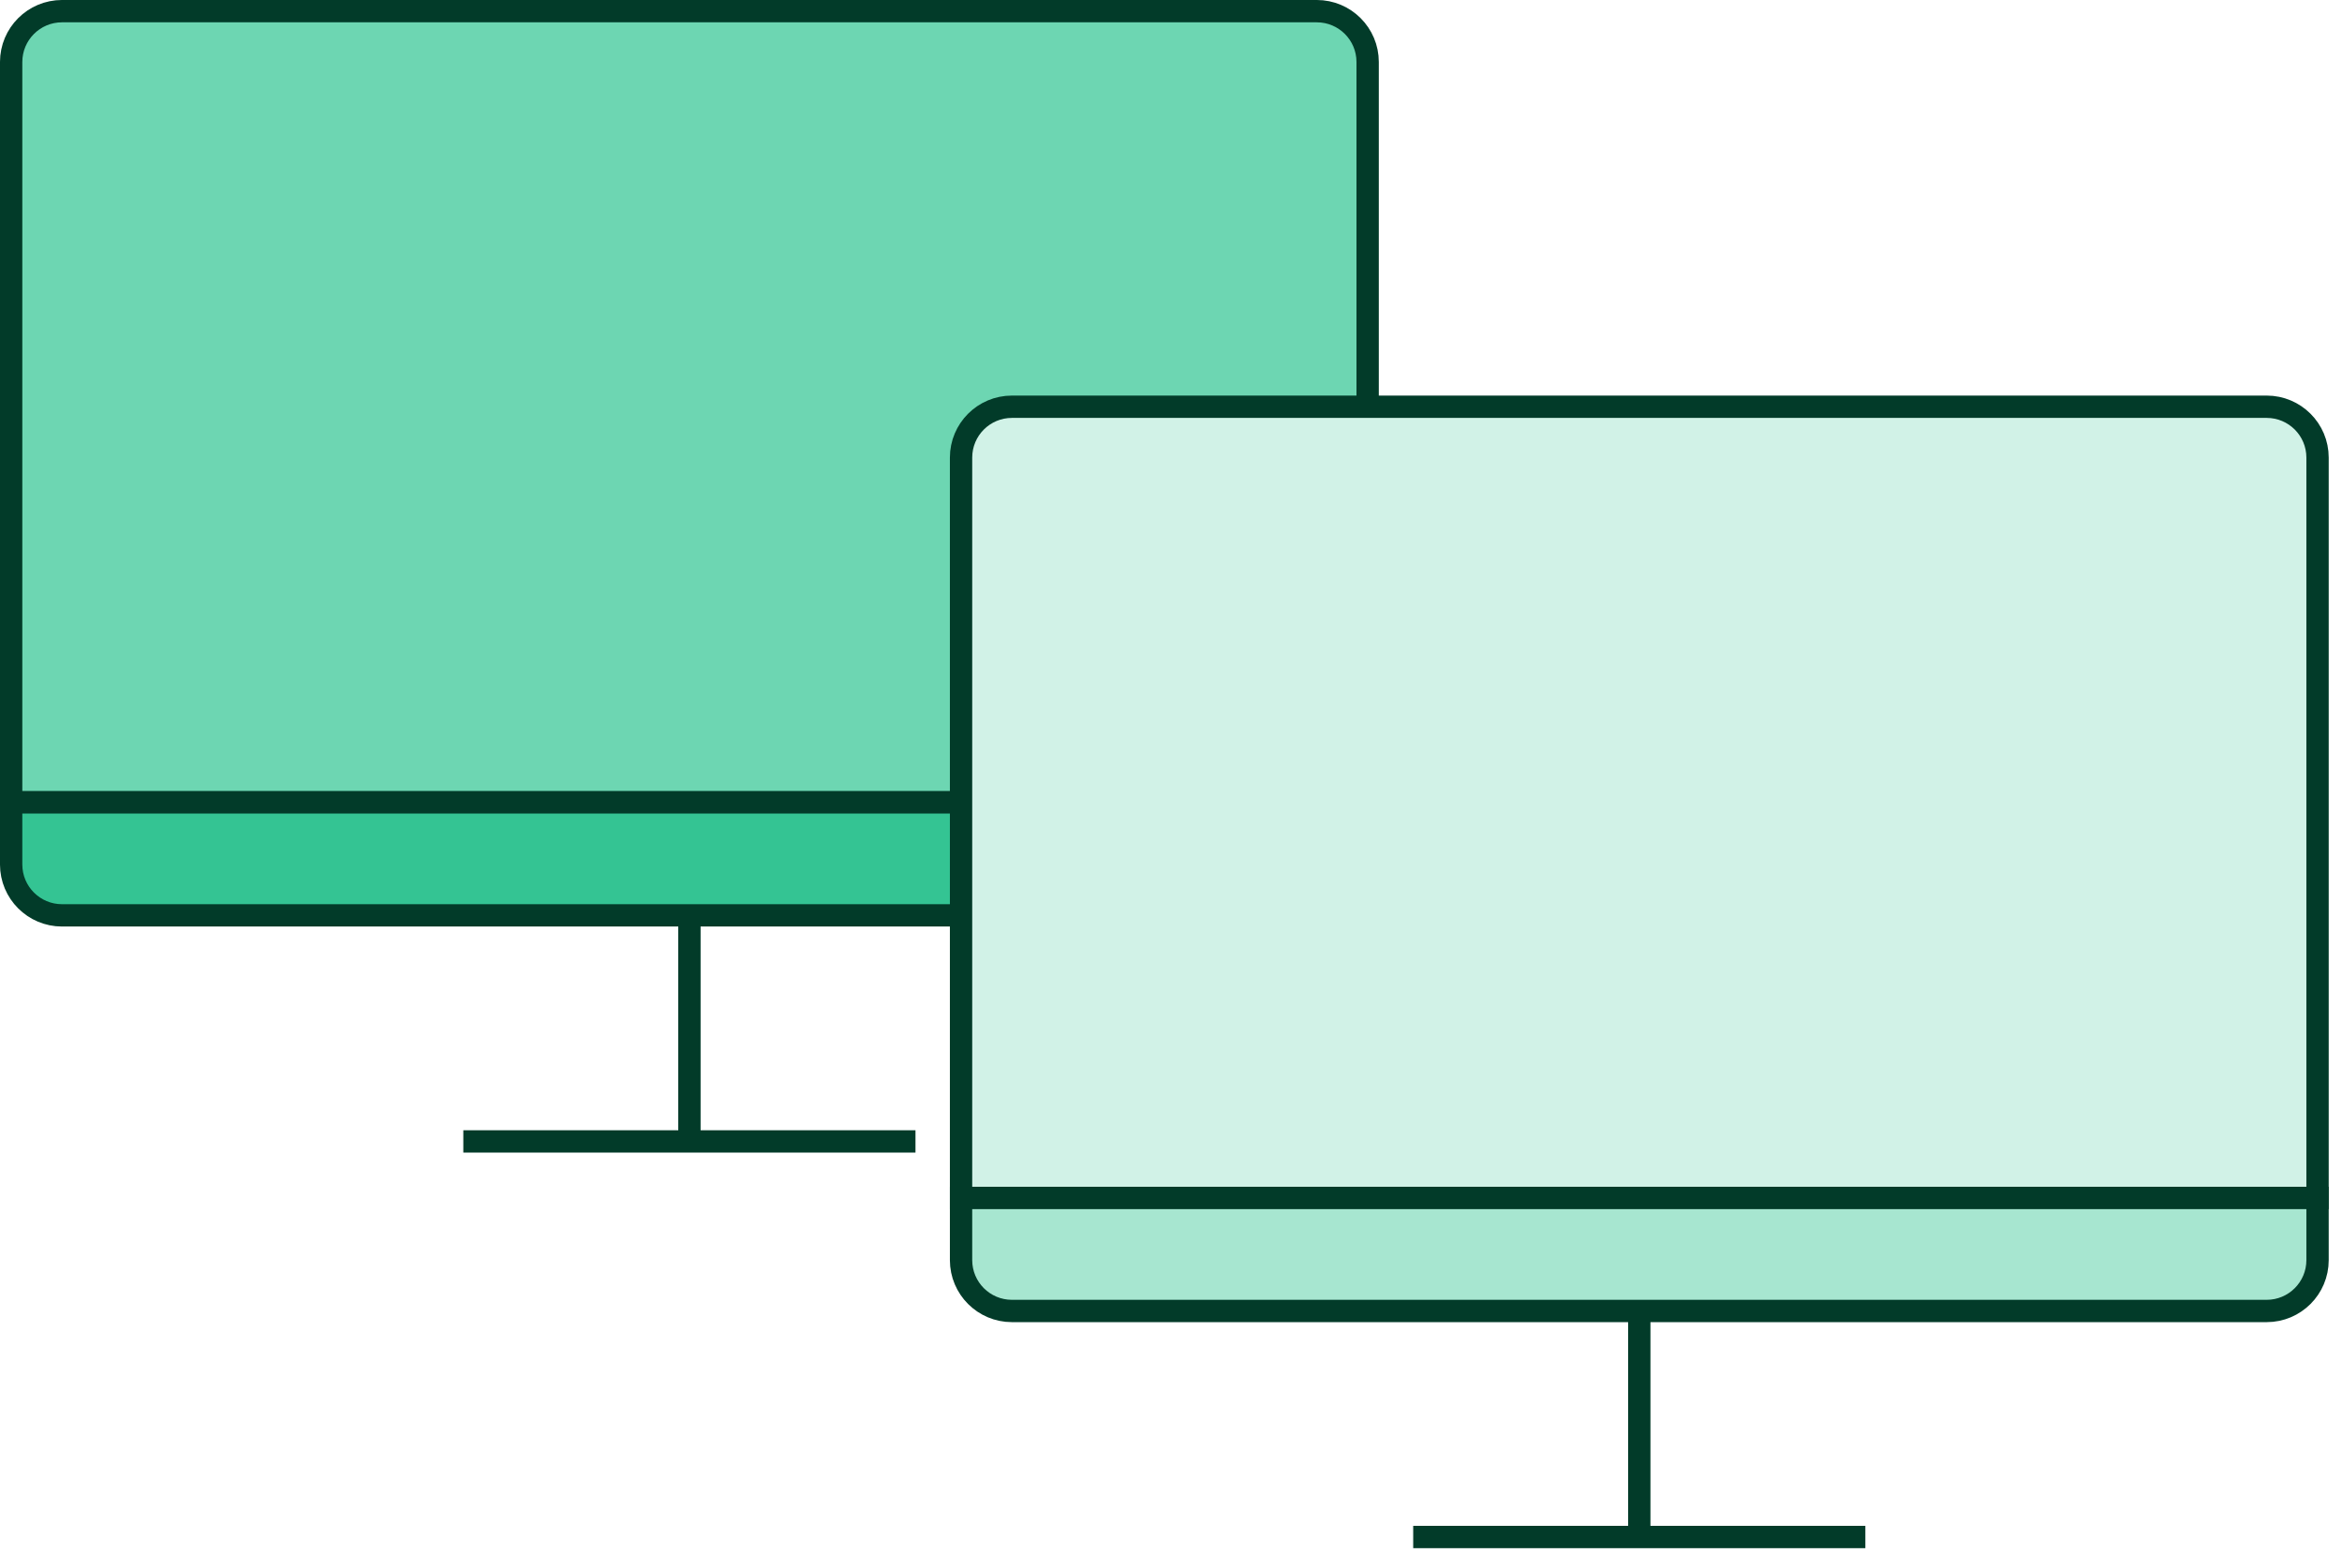
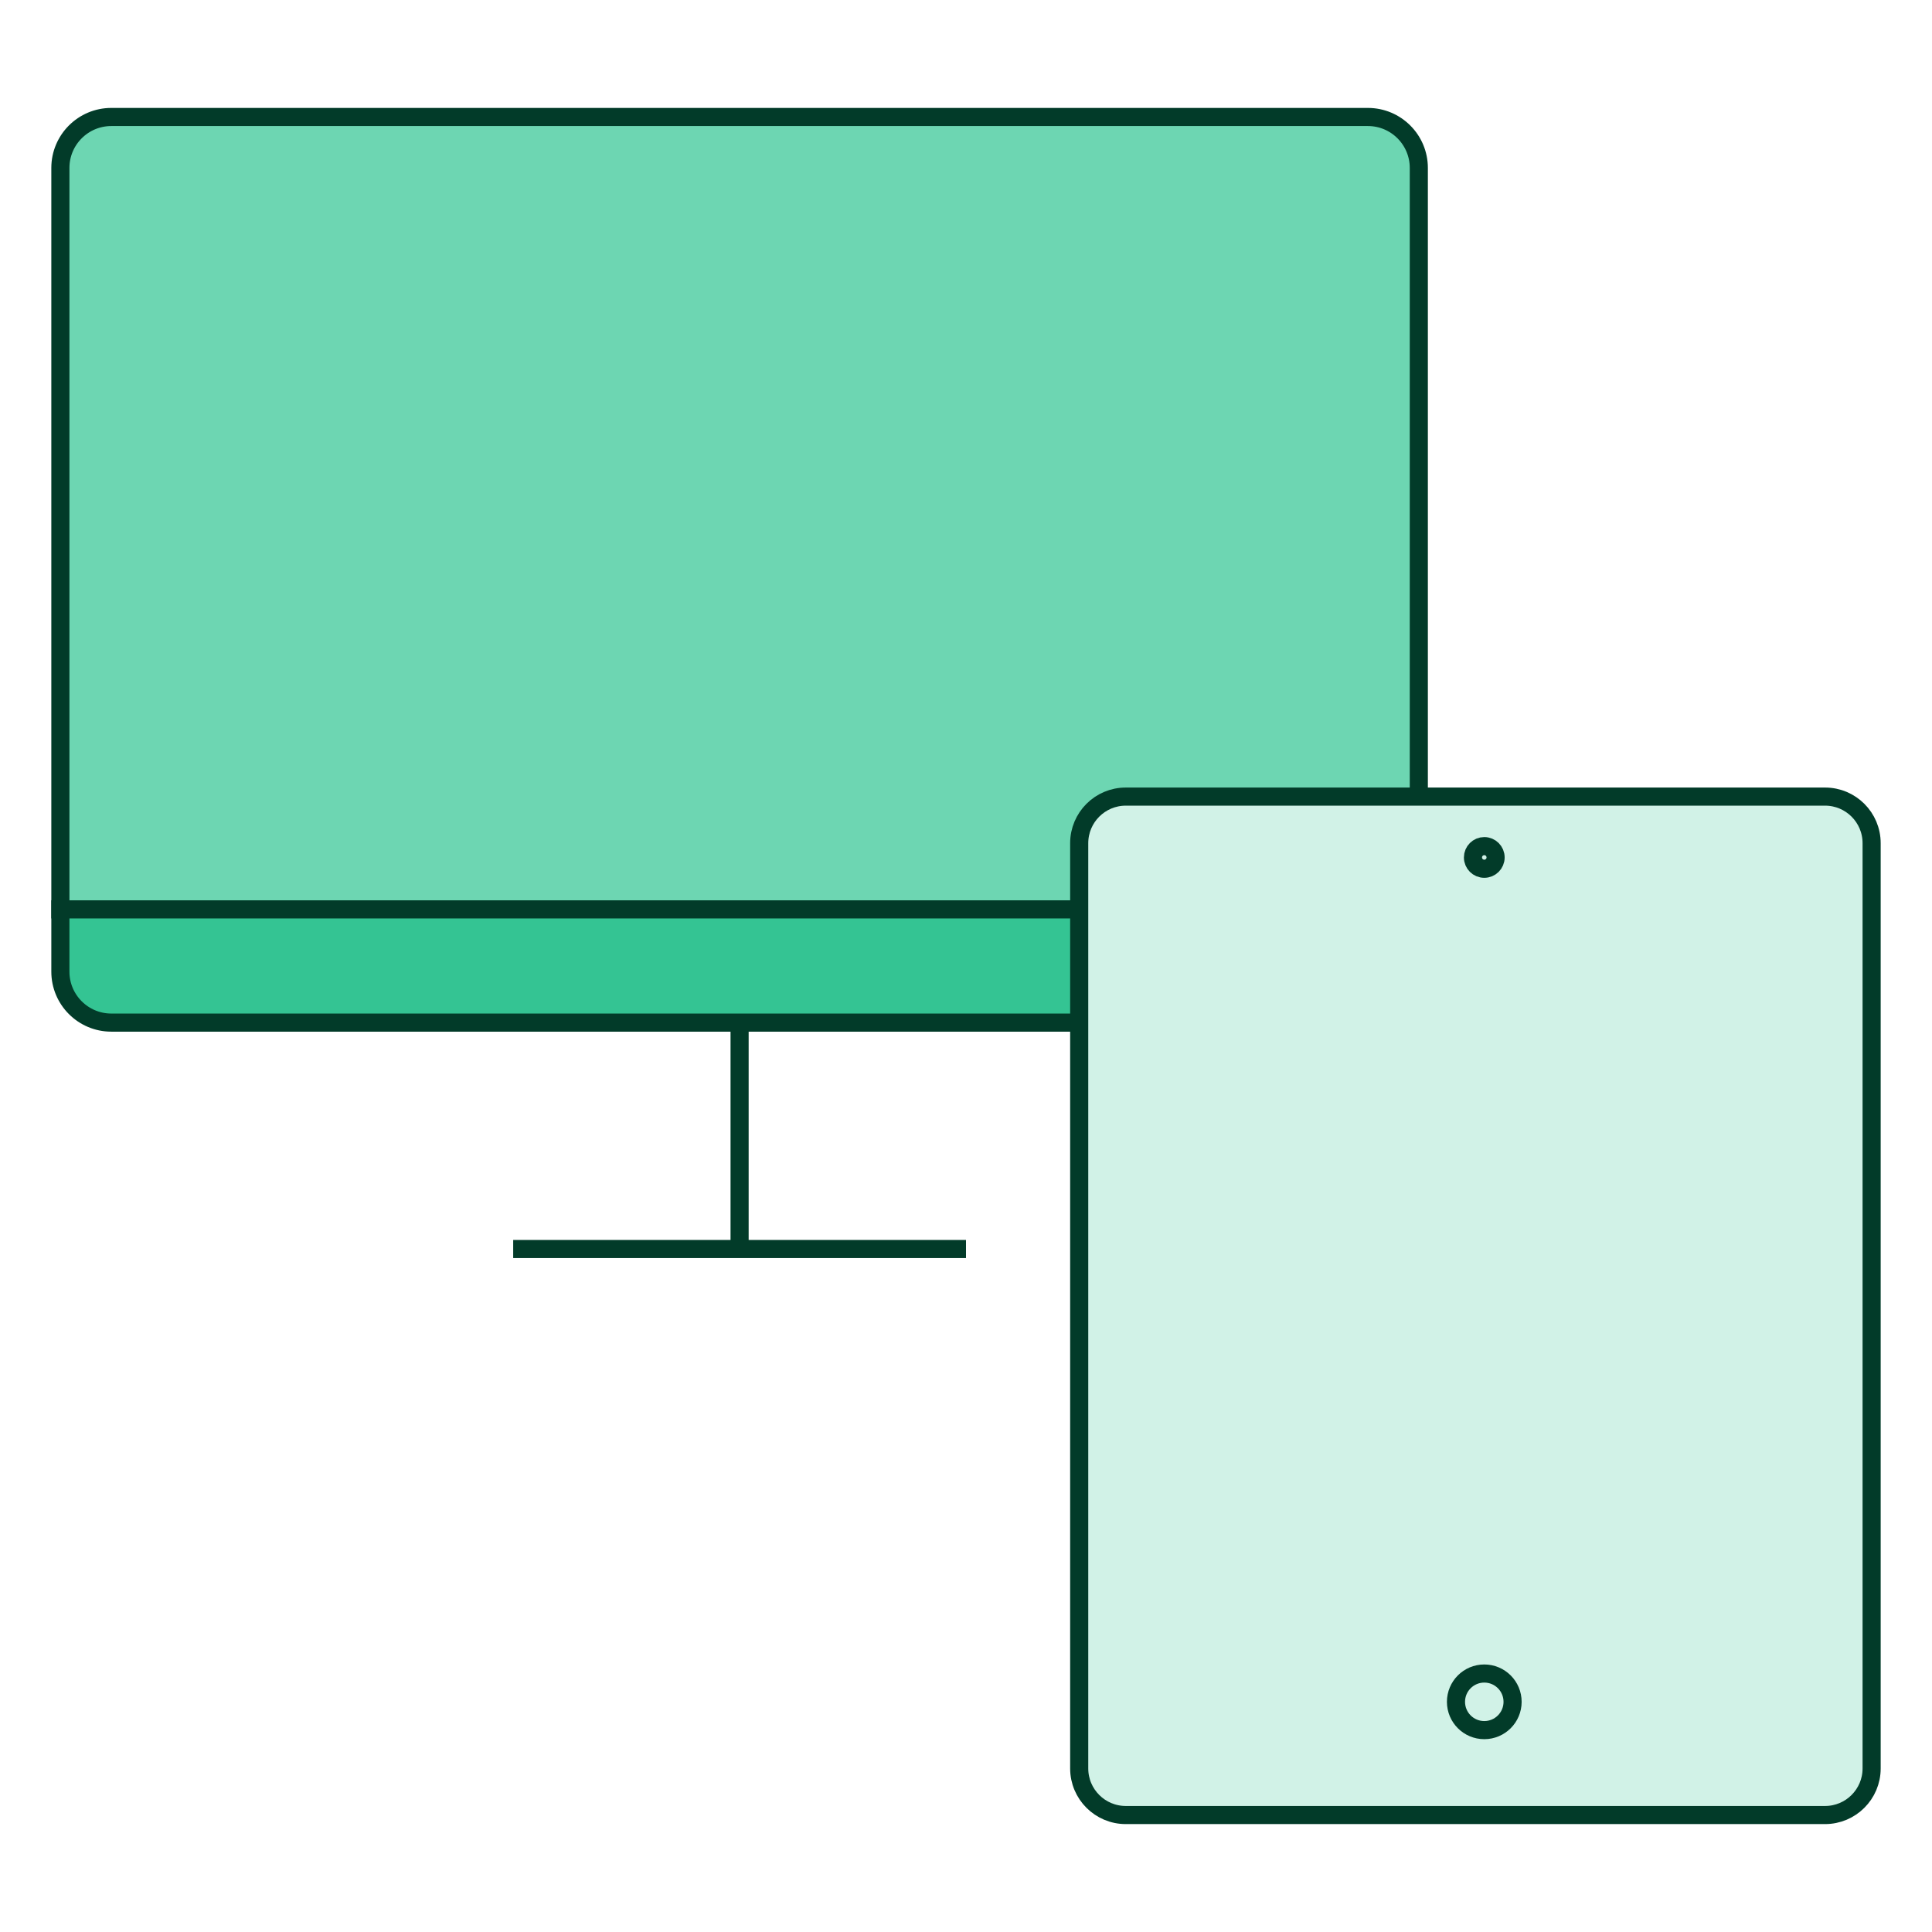
- <svg xmlns="http://www.w3.org/2000/svg" width="118" height="79" viewBox="0 0 118 79" fill="none">
-   <path d="M68.908 3.125V40.431H0.562V3.125C0.562 1.71 1.71 0.562 3.125 0.562H66.345C67.761 0.562 68.908 1.71 68.908 3.125Z" fill="#6DD6B2" stroke="#023B29" stroke-width="1.125" stroke-miterlimit="10" />
-   <path d="M68.908 40.431V43.563C68.908 44.978 67.761 46.126 66.345 46.126H3.125C1.71 46.126 0.562 44.978 0.562 43.563V40.431H68.908Z" fill="#34C493" stroke="#023B29" stroke-width="1.125" stroke-miterlimit="10" />
-   <path d="M23.344 57.517H46.126" stroke="#023B29" stroke-width="1.125" stroke-miterlimit="10" />
-   <path d="M34.736 46.126V57.517" stroke="#023B29" stroke-width="1.125" stroke-miterlimit="10" />
-   <path d="M68.954 40.431H68.908" stroke="#023B29" stroke-width="1.125" stroke-miterlimit="10" />
-   <path d="M116.768 23.059V60.365H48.422V23.059C48.422 21.644 49.569 20.496 50.985 20.496H114.205C115.62 20.496 116.768 21.644 116.768 23.059Z" fill="#D1F2E7" stroke="#023B29" stroke-width="1.125" stroke-miterlimit="10" />
-   <path d="M116.768 60.365V63.498C116.768 64.913 115.62 66.061 114.205 66.061H50.985C49.569 66.061 48.422 64.913 48.422 63.498V60.365H116.768Z" fill="#A7E6D0" stroke="#023B29" stroke-width="1.125" stroke-miterlimit="10" />
-   <path d="M71.203 77.451H93.985" stroke="#023B29" stroke-width="1.125" stroke-miterlimit="10" />
-   <path d="M82.594 66.061V77.451" stroke="#023B29" stroke-width="1.125" stroke-miterlimit="10" />
-   <path d="M116.813 60.365H116.768" stroke="#023B29" stroke-width="1.125" stroke-miterlimit="10" />
+ <svg xmlns="http://www.w3.org/2000/svg" width="160" height="160" viewBox="0 0 160 160" fill="none">
+   <path d="M117.5 13.906V75.312H5V13.906C5 11.577 6.889 9.688 9.219 9.688H113.281C115.611 9.688 117.5 11.577 117.5 13.906Z" fill="#6DD6B2" stroke="#023B29" stroke-width="1.5" stroke-miterlimit="10" />
+   <path d="M117.5 75.312V80.469C117.5 82.798 115.611 84.688 113.281 84.688H9.219C6.889 84.688 5 82.798 5 80.469V75.312H117.5Z" fill="#34C493" stroke="#023B29" stroke-width="1.5" stroke-miterlimit="10" />
+   <path d="M42.5 103.438H80" stroke="#023B29" stroke-width="1.5" stroke-miterlimit="10" />
+   <path d="M61.25 84.688V103.438" stroke="#023B29" stroke-width="1.5" stroke-miterlimit="10" />
+   <path d="M117.575 75.312H117.5" stroke="#023B29" stroke-width="1.5" stroke-miterlimit="10" />
+   <path d="M151.142 65.971H93.233C91.102 65.971 89.375 67.698 89.375 69.829V146.455C89.375 148.586 91.102 150.313 93.233 150.313H151.142C153.273 150.313 155 148.586 155 146.455V69.829C155 67.698 153.273 65.971 151.142 65.971Z" fill="#D1F2E7" stroke="#023B29" stroke-width="1.5" stroke-miterlimit="10" />
+   <path d="M122.922 71.947C123.44 71.947 123.859 71.528 123.859 71.01C123.859 70.492 123.44 70.072 122.922 70.072C122.404 70.072 121.984 70.492 121.984 71.01C121.984 71.528 122.404 71.947 122.922 71.947Z" fill="#D1F2E7" stroke="#023B29" stroke-width="1.5" stroke-miterlimit="10" />
+   <path d="M122.922 143.281C124.216 143.281 125.266 142.232 125.266 140.938C125.266 139.643 124.216 138.594 122.922 138.594C121.627 138.594 120.578 139.643 120.578 140.938C120.578 142.232 121.627 143.281 122.922 143.281Z" fill="#D1F2E7" stroke="#023B29" stroke-width="1.5" stroke-miterlimit="10" />
</svg>
